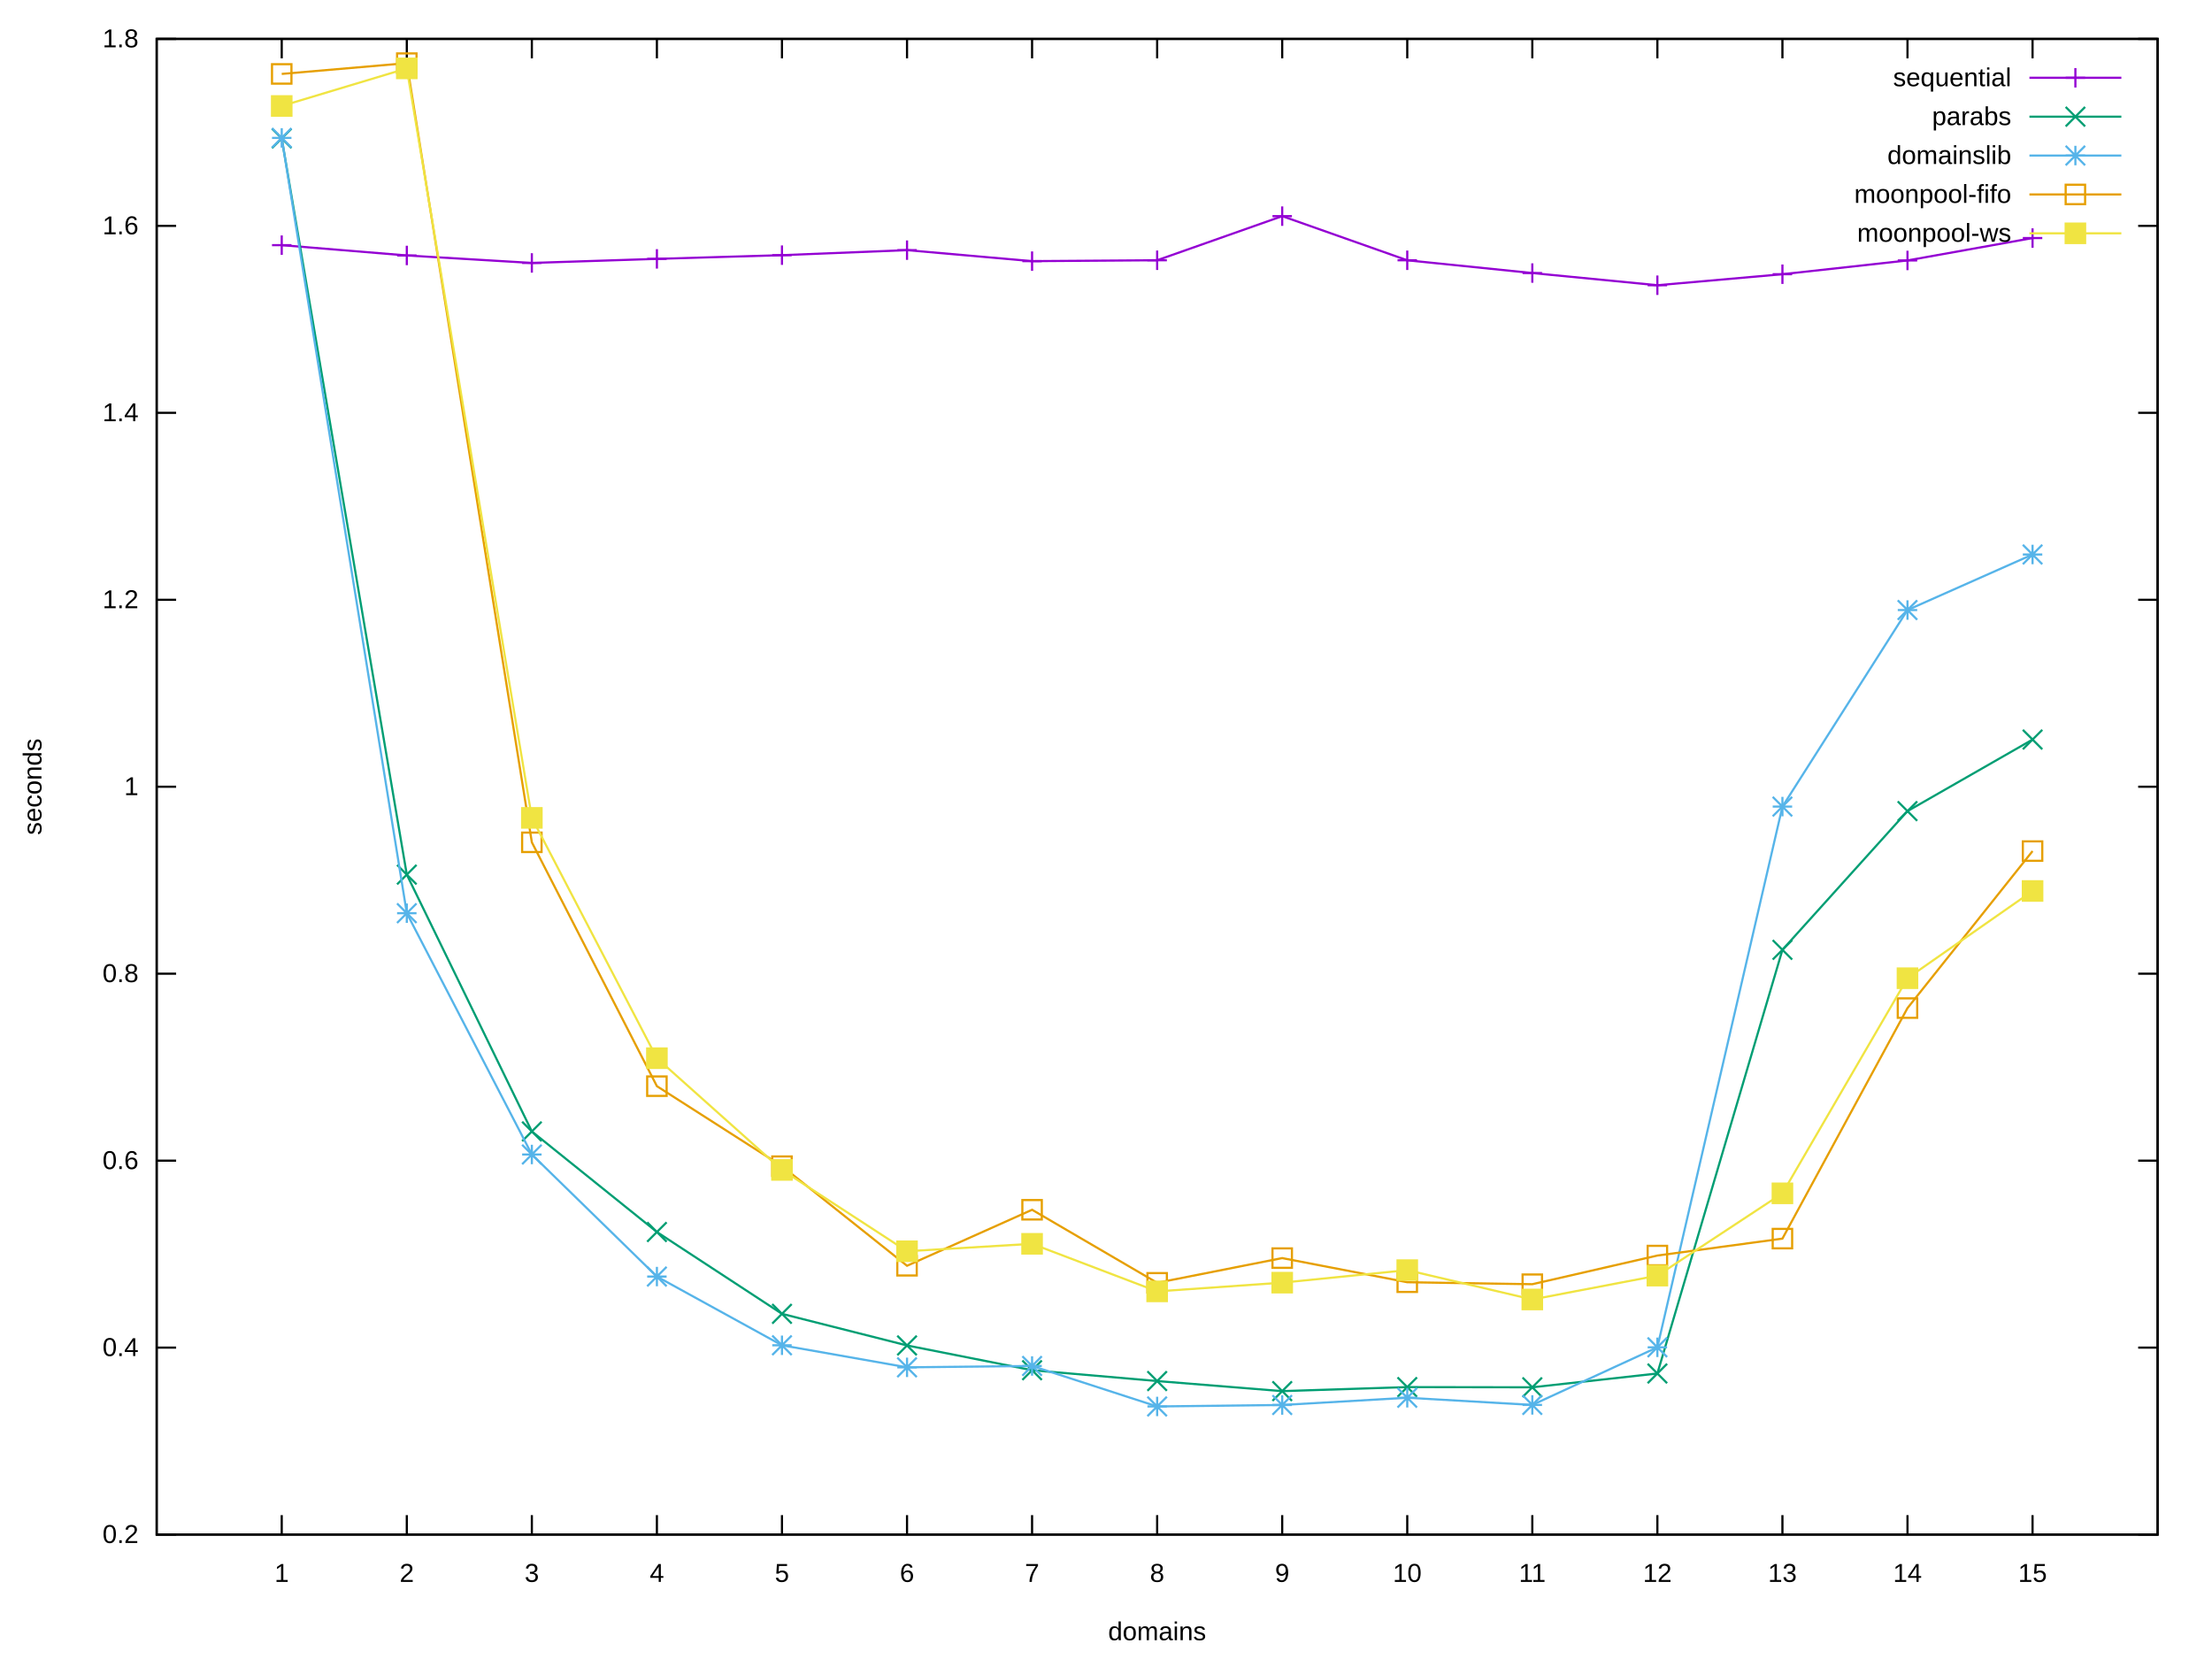
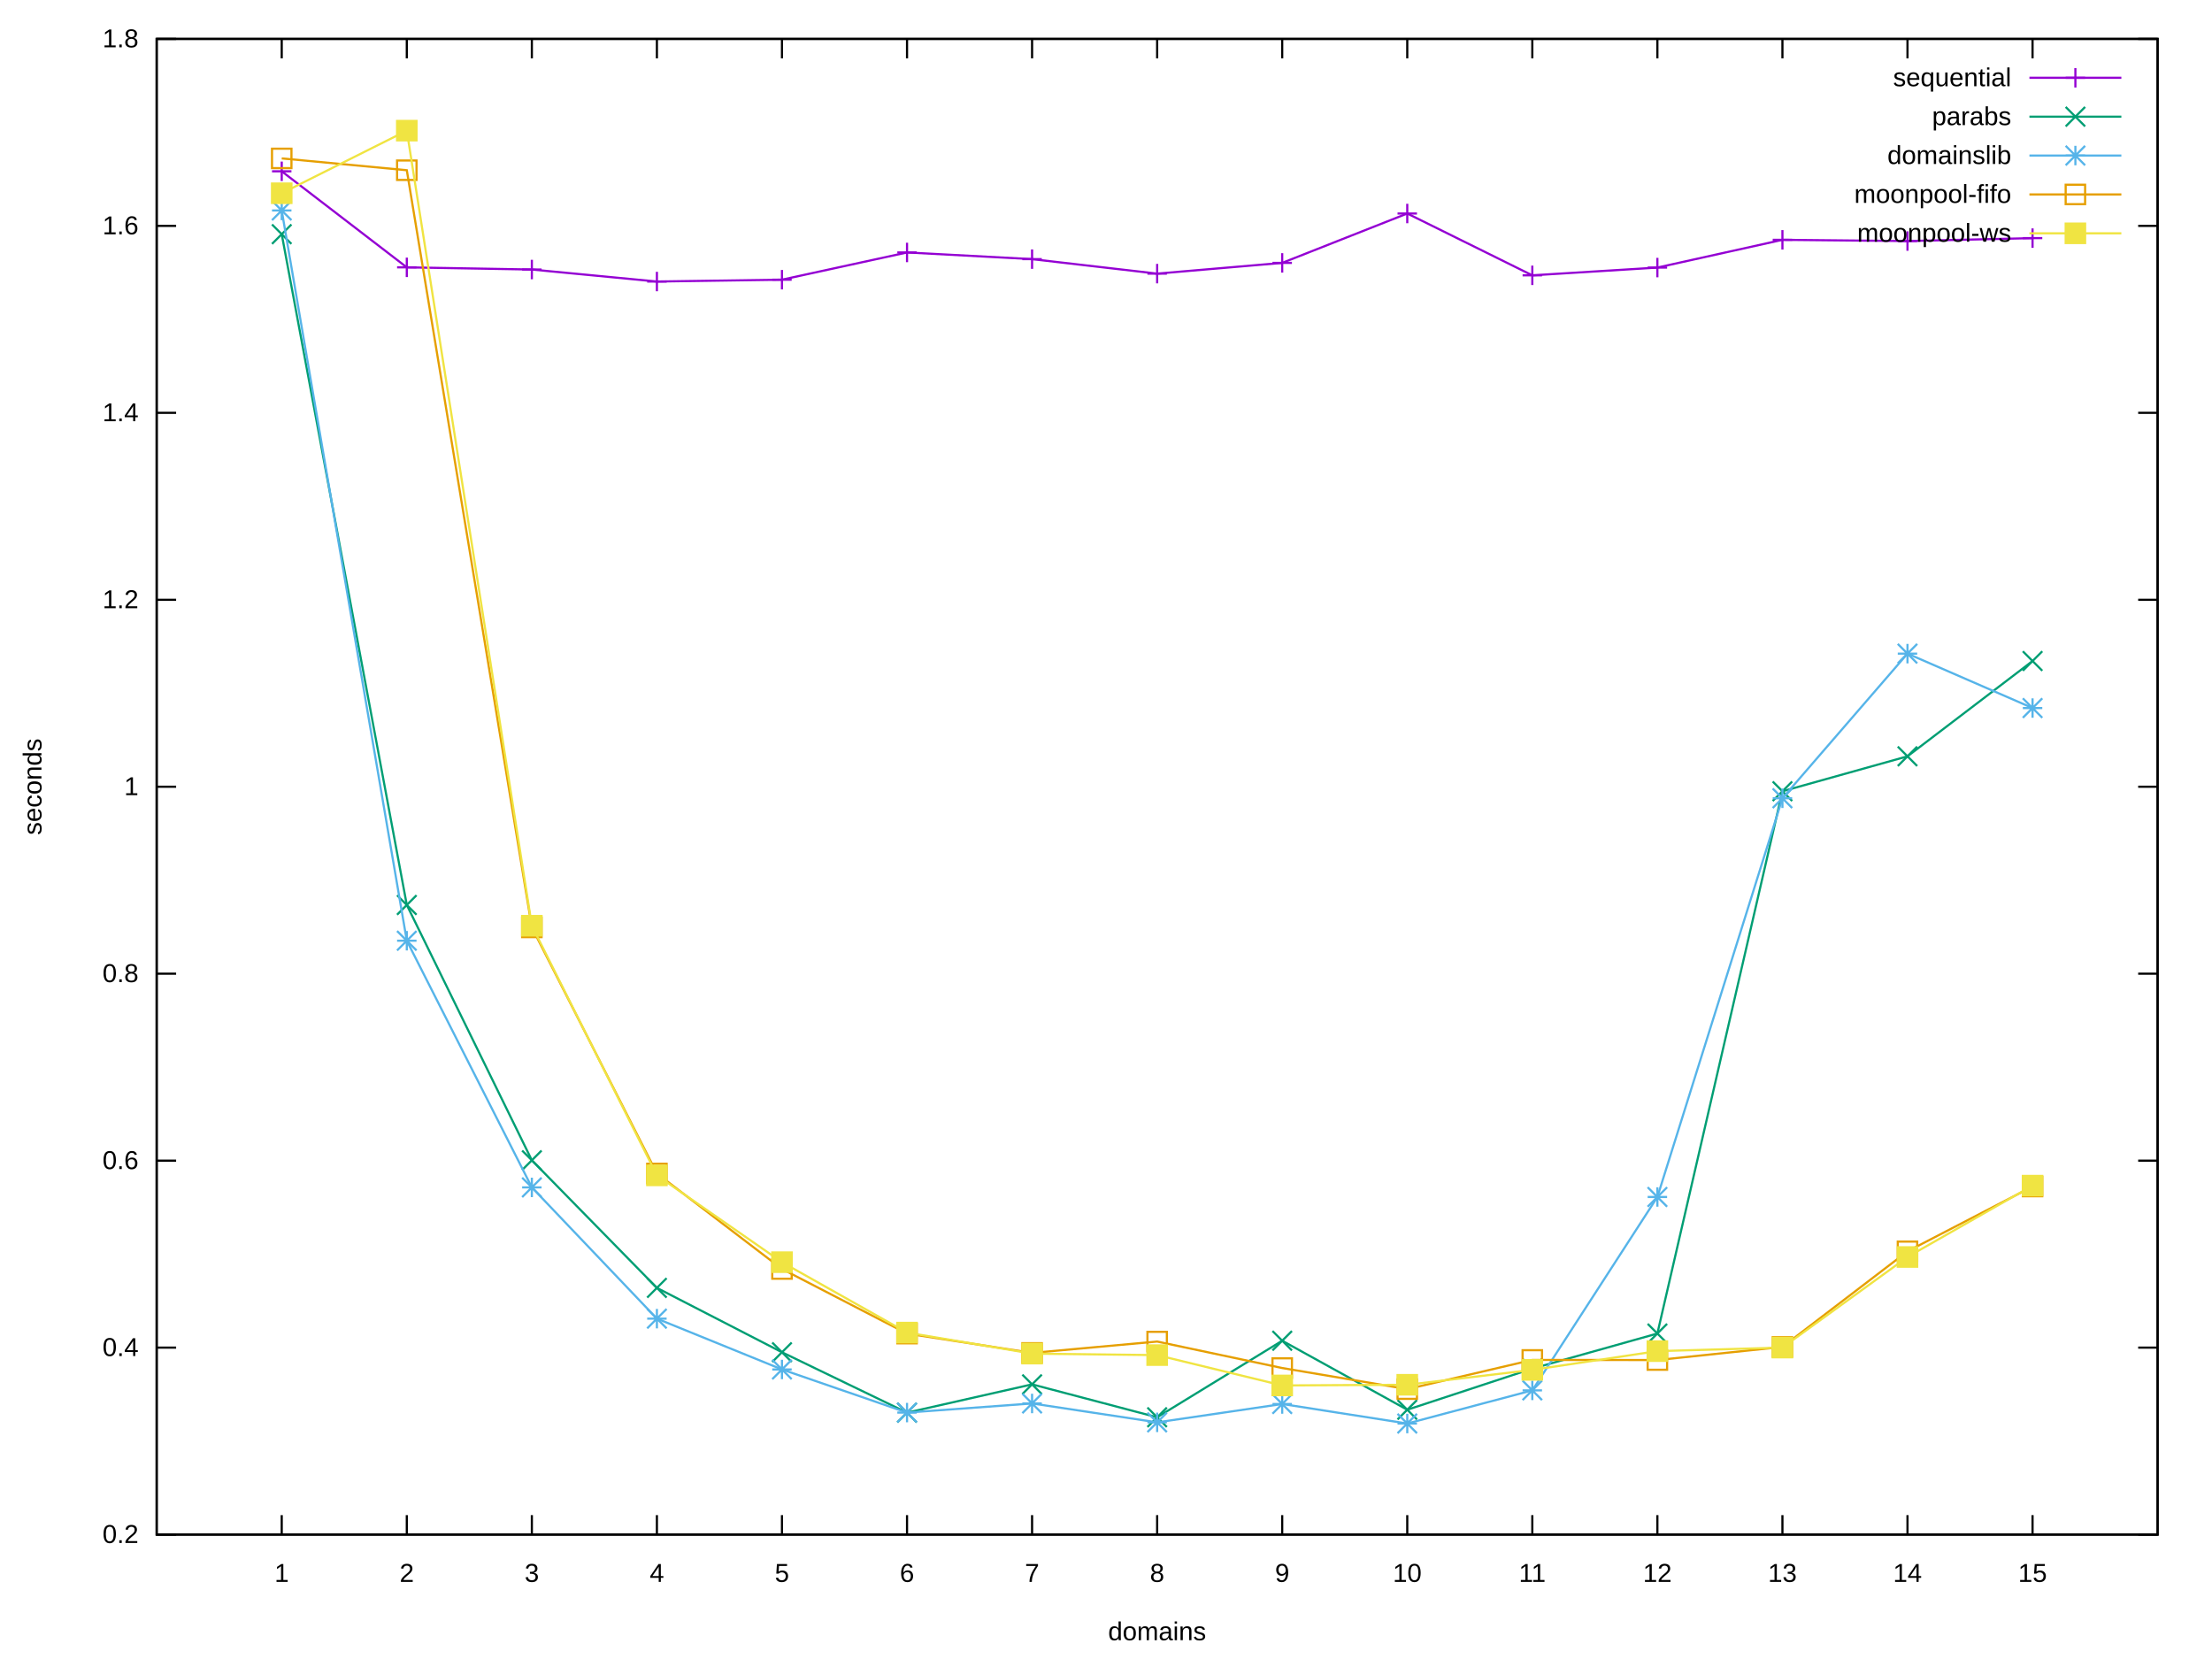
<svg xmlns="http://www.w3.org/2000/svg" xmlns:xlink="http://www.w3.org/1999/xlink" viewBox="0 0 1024 768">
  <g id="gnuplot_canvas">
    <rect x="0" y="0" width="1024" height="768" fill="#ffffff" />
    <defs>
      <circle id="gpDot" r="0.5" stroke-width="0.5" stroke="currentColor" />
      <path id="gpPt0" stroke-width="0.222" stroke="currentColor" d="M-1,0 h2 M0,-1 v2" />
      <path id="gpPt1" stroke-width="0.222" stroke="currentColor" d="M-1,-1 L1,1 M1,-1 L-1,1" />
      <path id="gpPt2" stroke-width="0.222" stroke="currentColor" d="M-1,0 L1,0 M0,-1 L0,1 M-1,-1 L1,1 M-1,1 L1,-1" />
      <rect id="gpPt3" stroke-width="0.222" stroke="currentColor" x="-1" y="-1" width="2" height="2" />
      <rect id="gpPt4" stroke-width="0.222" stroke="currentColor" fill="currentColor" x="-1" y="-1" width="2" height="2" />
      <circle id="gpPt5" stroke-width="0.222" stroke="currentColor" cx="0" cy="0" r="1" />
      <use xlink:href="#gpPt5" id="gpPt6" fill="currentColor" stroke="none" />
      <path id="gpPt7" stroke-width="0.222" stroke="currentColor" d="M0,-1.33 L-1.33,0.67 L1.33,0.67 z" />
      <use xlink:href="#gpPt7" id="gpPt8" fill="currentColor" stroke="none" />
      <use xlink:href="#gpPt7" id="gpPt9" stroke="currentColor" transform="rotate(180)" />
      <use xlink:href="#gpPt9" id="gpPt10" fill="currentColor" stroke="none" />
      <use xlink:href="#gpPt3" id="gpPt11" stroke="currentColor" transform="rotate(45)" />
      <use xlink:href="#gpPt11" id="gpPt12" fill="currentColor" stroke="none" />
      <path id="gpPt13" stroke-width="0.222" stroke="currentColor" d="M0,1.330 L1.265,0.411 L0.782,-1.067 L-0.782,-1.076 L-1.265,0.411 z" />
      <use xlink:href="#gpPt13" id="gpPt14" fill="currentColor" stroke="none" />
      <filter id="textbox" filterUnits="objectBoundingBox" x="0" y="0" height="1" width="1">
        <feFlood flood-color="#FFFFFF" flood-opacity="1" result="bgnd" />
        <feComposite in="SourceGraphic" in2="bgnd" operator="atop" />
      </filter>
      <filter id="greybox" filterUnits="objectBoundingBox" x="0" y="0" height="1" width="1">
        <feFlood flood-color="lightgrey" flood-opacity="1" result="grey" />
        <feComposite in="SourceGraphic" in2="grey" operator="atop" />
      </filter>
    </defs>
    <g fill="none" color="#FFFFFF" stroke="currentColor" stroke-width="1.00" stroke-linecap="butt" stroke-linejoin="miter">
</g>
    <g fill="none" color="black" stroke="currentColor" stroke-width="1.00" stroke-linecap="butt" stroke-linejoin="miter">
      <path stroke="black" d="M72.53,710.40 L81.53,710.40 M998.82,710.40 L989.82,710.40  " />
      <g transform="translate(64.14,714.30)" stroke="none" fill="black" font-family="Arial" font-size="12.00" text-anchor="end">
        <text>
          <tspan font-family="Arial"> 0.2</tspan>
        </text>
      </g>
    </g>
    <g fill="none" color="black" stroke="currentColor" stroke-width="1.00" stroke-linecap="butt" stroke-linejoin="miter">
      <path stroke="black" d="M72.53,623.85 L81.53,623.85 M998.82,623.85 L989.82,623.85  " />
      <g transform="translate(64.14,627.75)" stroke="none" fill="black" font-family="Arial" font-size="12.00" text-anchor="end">
        <text>
          <tspan font-family="Arial"> 0.4</tspan>
        </text>
      </g>
    </g>
    <g fill="none" color="black" stroke="currentColor" stroke-width="1.00" stroke-linecap="butt" stroke-linejoin="miter">
      <path stroke="black" d="M72.53,537.30 L81.53,537.30 M998.82,537.30 L989.82,537.30  " />
      <g transform="translate(64.14,541.20)" stroke="none" fill="black" font-family="Arial" font-size="12.00" text-anchor="end">
        <text>
          <tspan font-family="Arial"> 0.6</tspan>
        </text>
      </g>
    </g>
    <g fill="none" color="black" stroke="currentColor" stroke-width="1.00" stroke-linecap="butt" stroke-linejoin="miter">
      <path stroke="black" d="M72.53,450.75 L81.53,450.75 M998.82,450.75 L989.82,450.75  " />
      <g transform="translate(64.14,454.65)" stroke="none" fill="black" font-family="Arial" font-size="12.00" text-anchor="end">
        <text>
          <tspan font-family="Arial"> 0.8</tspan>
        </text>
      </g>
    </g>
    <g fill="none" color="black" stroke="currentColor" stroke-width="1.00" stroke-linecap="butt" stroke-linejoin="miter">
      <path stroke="black" d="M72.53,364.20 L81.53,364.20 M998.82,364.20 L989.82,364.20  " />
      <g transform="translate(64.14,368.10)" stroke="none" fill="black" font-family="Arial" font-size="12.00" text-anchor="end">
        <text>
          <tspan font-family="Arial"> 1</tspan>
        </text>
      </g>
    </g>
    <g fill="none" color="black" stroke="currentColor" stroke-width="1.00" stroke-linecap="butt" stroke-linejoin="miter">
      <path stroke="black" d="M72.53,277.66 L81.53,277.66 M998.82,277.66 L989.82,277.66  " />
      <g transform="translate(64.14,281.56)" stroke="none" fill="black" font-family="Arial" font-size="12.00" text-anchor="end">
        <text>
          <tspan font-family="Arial"> 1.2</tspan>
        </text>
      </g>
    </g>
    <g fill="none" color="black" stroke="currentColor" stroke-width="1.00" stroke-linecap="butt" stroke-linejoin="miter">
      <path stroke="black" d="M72.53,191.11 L81.53,191.11 M998.82,191.11 L989.82,191.11  " />
      <g transform="translate(64.14,195.01)" stroke="none" fill="black" font-family="Arial" font-size="12.00" text-anchor="end">
        <text>
          <tspan font-family="Arial"> 1.4</tspan>
        </text>
      </g>
    </g>
    <g fill="none" color="black" stroke="currentColor" stroke-width="1.00" stroke-linecap="butt" stroke-linejoin="miter">
      <path stroke="black" d="M72.53,104.56 L81.53,104.56 M998.82,104.56 L989.82,104.56  " />
      <g transform="translate(64.14,108.46)" stroke="none" fill="black" font-family="Arial" font-size="12.00" text-anchor="end">
        <text>
          <tspan font-family="Arial"> 1.6</tspan>
        </text>
      </g>
    </g>
    <g fill="none" color="black" stroke="currentColor" stroke-width="1.00" stroke-linecap="butt" stroke-linejoin="miter">
      <path stroke="black" d="M72.53,18.01 L81.53,18.01 M998.82,18.01 L989.82,18.01  " />
      <g transform="translate(64.14,21.91)" stroke="none" fill="black" font-family="Arial" font-size="12.00" text-anchor="end">
        <text>
          <tspan font-family="Arial"> 1.8</tspan>
        </text>
      </g>
    </g>
    <g fill="none" color="black" stroke="currentColor" stroke-width="1.00" stroke-linecap="butt" stroke-linejoin="miter">
      <path stroke="black" d="M130.42,710.40 L130.42,701.40 M130.42,18.01 L130.42,27.01  " />
      <g transform="translate(130.42,732.30)" stroke="none" fill="black" font-family="Arial" font-size="12.00" text-anchor="middle">
        <text>
          <tspan font-family="Arial"> 1</tspan>
        </text>
      </g>
    </g>
    <g fill="none" color="black" stroke="currentColor" stroke-width="1.00" stroke-linecap="butt" stroke-linejoin="miter">
      <path stroke="black" d="M188.32,710.40 L188.32,701.40 M188.32,18.01 L188.32,27.01  " />
      <g transform="translate(188.32,732.30)" stroke="none" fill="black" font-family="Arial" font-size="12.00" text-anchor="middle">
        <text>
          <tspan font-family="Arial"> 2</tspan>
        </text>
      </g>
    </g>
    <g fill="none" color="black" stroke="currentColor" stroke-width="1.00" stroke-linecap="butt" stroke-linejoin="miter">
      <path stroke="black" d="M246.21,710.40 L246.21,701.40 M246.21,18.01 L246.21,27.01  " />
      <g transform="translate(246.21,732.30)" stroke="none" fill="black" font-family="Arial" font-size="12.00" text-anchor="middle">
        <text>
          <tspan font-family="Arial"> 3</tspan>
        </text>
      </g>
    </g>
    <g fill="none" color="black" stroke="currentColor" stroke-width="1.00" stroke-linecap="butt" stroke-linejoin="miter">
      <path stroke="black" d="M304.10,710.40 L304.10,701.40 M304.10,18.01 L304.10,27.01  " />
      <g transform="translate(304.10,732.30)" stroke="none" fill="black" font-family="Arial" font-size="12.00" text-anchor="middle">
        <text>
          <tspan font-family="Arial"> 4</tspan>
        </text>
      </g>
    </g>
    <g fill="none" color="black" stroke="currentColor" stroke-width="1.00" stroke-linecap="butt" stroke-linejoin="miter">
      <path stroke="black" d="M362.00,710.40 L362.00,701.40 M362.00,18.01 L362.00,27.01  " />
      <g transform="translate(362.00,732.30)" stroke="none" fill="black" font-family="Arial" font-size="12.00" text-anchor="middle">
        <text>
          <tspan font-family="Arial"> 5</tspan>
        </text>
      </g>
    </g>
    <g fill="none" color="black" stroke="currentColor" stroke-width="1.00" stroke-linecap="butt" stroke-linejoin="miter">
      <path stroke="black" d="M419.89,710.40 L419.89,701.40 M419.89,18.01 L419.89,27.01  " />
      <g transform="translate(419.89,732.30)" stroke="none" fill="black" font-family="Arial" font-size="12.00" text-anchor="middle">
        <text>
          <tspan font-family="Arial"> 6</tspan>
        </text>
      </g>
    </g>
    <g fill="none" color="black" stroke="currentColor" stroke-width="1.00" stroke-linecap="butt" stroke-linejoin="miter">
      <path stroke="black" d="M477.78,710.40 L477.78,701.40 M477.78,18.01 L477.78,27.01  " />
      <g transform="translate(477.78,732.30)" stroke="none" fill="black" font-family="Arial" font-size="12.00" text-anchor="middle">
        <text>
          <tspan font-family="Arial"> 7</tspan>
        </text>
      </g>
    </g>
    <g fill="none" color="black" stroke="currentColor" stroke-width="1.00" stroke-linecap="butt" stroke-linejoin="miter">
      <path stroke="black" d="M535.68,710.40 L535.68,701.40 M535.68,18.01 L535.68,27.01  " />
      <g transform="translate(535.68,732.30)" stroke="none" fill="black" font-family="Arial" font-size="12.00" text-anchor="middle">
        <text>
          <tspan font-family="Arial"> 8</tspan>
        </text>
      </g>
    </g>
    <g fill="none" color="black" stroke="currentColor" stroke-width="1.00" stroke-linecap="butt" stroke-linejoin="miter">
      <path stroke="black" d="M593.57,710.40 L593.57,701.40 M593.57,18.01 L593.57,27.01  " />
      <g transform="translate(593.57,732.30)" stroke="none" fill="black" font-family="Arial" font-size="12.00" text-anchor="middle">
        <text>
          <tspan font-family="Arial"> 9</tspan>
        </text>
      </g>
    </g>
    <g fill="none" color="black" stroke="currentColor" stroke-width="1.00" stroke-linecap="butt" stroke-linejoin="miter">
      <path stroke="black" d="M651.46,710.40 L651.46,701.40 M651.46,18.01 L651.46,27.01  " />
      <g transform="translate(651.46,732.30)" stroke="none" fill="black" font-family="Arial" font-size="12.00" text-anchor="middle">
        <text>
          <tspan font-family="Arial"> 10</tspan>
        </text>
      </g>
    </g>
    <g fill="none" color="black" stroke="currentColor" stroke-width="1.00" stroke-linecap="butt" stroke-linejoin="miter">
      <path stroke="black" d="M709.35,710.40 L709.35,701.40 M709.35,18.01 L709.35,27.01  " />
      <g transform="translate(709.35,732.30)" stroke="none" fill="black" font-family="Arial" font-size="12.00" text-anchor="middle">
        <text>
          <tspan font-family="Arial"> 11</tspan>
        </text>
      </g>
    </g>
    <g fill="none" color="black" stroke="currentColor" stroke-width="1.00" stroke-linecap="butt" stroke-linejoin="miter">
      <path stroke="black" d="M767.25,710.40 L767.25,701.40 M767.25,18.01 L767.25,27.01  " />
      <g transform="translate(767.25,732.30)" stroke="none" fill="black" font-family="Arial" font-size="12.00" text-anchor="middle">
        <text>
          <tspan font-family="Arial"> 12</tspan>
        </text>
      </g>
    </g>
    <g fill="none" color="black" stroke="currentColor" stroke-width="1.00" stroke-linecap="butt" stroke-linejoin="miter">
      <path stroke="black" d="M825.14,710.40 L825.14,701.40 M825.14,18.01 L825.14,27.01  " />
      <g transform="translate(825.14,732.30)" stroke="none" fill="black" font-family="Arial" font-size="12.00" text-anchor="middle">
        <text>
          <tspan font-family="Arial"> 13</tspan>
        </text>
      </g>
    </g>
    <g fill="none" color="black" stroke="currentColor" stroke-width="1.00" stroke-linecap="butt" stroke-linejoin="miter">
      <path stroke="black" d="M883.03,710.40 L883.03,701.40 M883.03,18.01 L883.03,27.01  " />
      <g transform="translate(883.03,732.30)" stroke="none" fill="black" font-family="Arial" font-size="12.00" text-anchor="middle">
        <text>
          <tspan font-family="Arial"> 14</tspan>
        </text>
      </g>
    </g>
    <g fill="none" color="black" stroke="currentColor" stroke-width="1.00" stroke-linecap="butt" stroke-linejoin="miter">
      <path stroke="black" d="M940.93,710.40 L940.93,701.40 M940.93,18.01 L940.93,27.01  " />
      <g transform="translate(940.93,732.30)" stroke="none" fill="black" font-family="Arial" font-size="12.00" text-anchor="middle">
        <text>
          <tspan font-family="Arial"> 15</tspan>
        </text>
      </g>
    </g>
    <g fill="none" color="black" stroke="currentColor" stroke-width="1.00" stroke-linecap="butt" stroke-linejoin="miter">
</g>
    <g fill="none" color="black" stroke="currentColor" stroke-width="1.00" stroke-linecap="butt" stroke-linejoin="miter">
      <path stroke="black" d="M72.53,18.01 L72.53,710.40 L998.82,710.40 L998.82,18.01 L72.53,18.01 Z  " />
    </g>
    <g fill="none" color="black" stroke="currentColor" stroke-width="1.00" stroke-linecap="butt" stroke-linejoin="miter">
</g>
    <g id="gnuplot_plot_1">
      <g fill="none" color="black" stroke="currentColor" stroke-width="1.00" stroke-linecap="butt" stroke-linejoin="miter">
        <g transform="translate(931.09,39.91)" stroke="none" fill="black" font-family="Arial" font-size="12.00" text-anchor="end">
          <text>
            <tspan font-family="Arial">sequential</tspan>
          </text>
        </g>
      </g>
      <g fill="none" color="black" stroke="currentColor" stroke-width="1.00" stroke-linecap="butt" stroke-linejoin="miter">
-         <path stroke="rgb(148,   0, 211)" d="M939.48,36.01 L982.04,36.01 M130.42,113.49 L188.32,118.26 L246.21,121.72 L304.10,119.84 L362.00,118.12 L419.89,115.80   L477.78,120.89 L535.68,120.48 L593.57,100.06 L651.46,120.49 L709.35,126.40 L767.25,132.04 L825.14,126.94 L883.03,120.57   L940.93,110.20  " />
-         <use xlink:href="#gpPt0" transform="translate(130.42,113.49) scale(4.50)" color="rgb(148,   0, 211)" />
-         <use xlink:href="#gpPt0" transform="translate(188.32,118.26) scale(4.50)" color="rgb(148,   0, 211)" />
-         <use xlink:href="#gpPt0" transform="translate(246.21,121.72) scale(4.50)" color="rgb(148,   0, 211)" />
-         <use xlink:href="#gpPt0" transform="translate(304.10,119.84) scale(4.50)" color="rgb(148,   0, 211)" />
-         <use xlink:href="#gpPt0" transform="translate(362.00,118.12) scale(4.50)" color="rgb(148,   0, 211)" />
-         <use xlink:href="#gpPt0" transform="translate(419.89,115.80) scale(4.50)" color="rgb(148,   0, 211)" />
-         <use xlink:href="#gpPt0" transform="translate(477.78,120.89) scale(4.50)" color="rgb(148,   0, 211)" />
-         <use xlink:href="#gpPt0" transform="translate(535.68,120.48) scale(4.50)" color="rgb(148,   0, 211)" />
-         <use xlink:href="#gpPt0" transform="translate(593.57,100.06) scale(4.50)" color="rgb(148,   0, 211)" />
-         <use xlink:href="#gpPt0" transform="translate(651.46,120.49) scale(4.50)" color="rgb(148,   0, 211)" />
-         <use xlink:href="#gpPt0" transform="translate(709.35,126.40) scale(4.50)" color="rgb(148,   0, 211)" />
-         <use xlink:href="#gpPt0" transform="translate(767.25,132.04) scale(4.50)" color="rgb(148,   0, 211)" />
-         <use xlink:href="#gpPt0" transform="translate(825.14,126.94) scale(4.50)" color="rgb(148,   0, 211)" />
-         <use xlink:href="#gpPt0" transform="translate(883.03,120.57) scale(4.50)" color="rgb(148,   0, 211)" />
-         <use xlink:href="#gpPt0" transform="translate(940.93,110.20) scale(4.50)" color="rgb(148,   0, 211)" />
+         <path stroke="rgb(148,   0, 211)" d="M939.48,36.01 L982.04,36.01 M130.42,79.30 L188.32,123.76 L246.21,124.77 L304.10,130.33 L362.00,129.48 L419.89,116.87   L477.78,119.96 L535.68,126.67 L593.57,121.70 L651.46,98.84 L709.35,127.46 L767.25,123.87 L825.14,111.02 L883.03,111.59   L940.93,110.23  " />
+         <use xlink:href="#gpPt0" transform="translate(130.42,79.30) scale(4.50)" color="rgb(148,   0, 211)" />
+         <use xlink:href="#gpPt0" transform="translate(188.32,123.76) scale(4.50)" color="rgb(148,   0, 211)" />
+         <use xlink:href="#gpPt0" transform="translate(246.21,124.77) scale(4.50)" color="rgb(148,   0, 211)" />
+         <use xlink:href="#gpPt0" transform="translate(304.10,130.33) scale(4.50)" color="rgb(148,   0, 211)" />
+         <use xlink:href="#gpPt0" transform="translate(362.00,129.48) scale(4.50)" color="rgb(148,   0, 211)" />
+         <use xlink:href="#gpPt0" transform="translate(419.89,116.87) scale(4.50)" color="rgb(148,   0, 211)" />
+         <use xlink:href="#gpPt0" transform="translate(477.78,119.96) scale(4.50)" color="rgb(148,   0, 211)" />
+         <use xlink:href="#gpPt0" transform="translate(535.68,126.67) scale(4.50)" color="rgb(148,   0, 211)" />
+         <use xlink:href="#gpPt0" transform="translate(593.57,121.70) scale(4.50)" color="rgb(148,   0, 211)" />
+         <use xlink:href="#gpPt0" transform="translate(651.46,98.84) scale(4.50)" color="rgb(148,   0, 211)" />
+         <use xlink:href="#gpPt0" transform="translate(709.35,127.46) scale(4.50)" color="rgb(148,   0, 211)" />
+         <use xlink:href="#gpPt0" transform="translate(767.25,123.87) scale(4.50)" color="rgb(148,   0, 211)" />
+         <use xlink:href="#gpPt0" transform="translate(825.14,111.02) scale(4.50)" color="rgb(148,   0, 211)" />
+         <use xlink:href="#gpPt0" transform="translate(883.03,111.59) scale(4.50)" color="rgb(148,   0, 211)" />
+         <use xlink:href="#gpPt0" transform="translate(940.93,110.23) scale(4.50)" color="rgb(148,   0, 211)" />
        <use xlink:href="#gpPt0" transform="translate(960.76,36.01) scale(4.50)" color="rgb(148,   0, 211)" />
      </g>
    </g>
    <g id="gnuplot_plot_2">
      <g fill="none" color="black" stroke="currentColor" stroke-width="1.00" stroke-linecap="butt" stroke-linejoin="miter">
        <g transform="translate(931.09,57.91)" stroke="none" fill="black" font-family="Arial" font-size="12.00" text-anchor="end">
          <text>
            <tspan font-family="Arial">parabs</tspan>
          </text>
        </g>
      </g>
      <g fill="none" color="black" stroke="currentColor" stroke-width="1.00" stroke-linecap="butt" stroke-linejoin="miter">
-         <path stroke="rgb(  0, 158, 115)" d="M939.48,54.01 L982.04,54.01 M130.42,64.08 L188.32,404.89 L246.21,523.78 L304.10,570.33 L362.00,608.21 L419.89,622.85   L477.78,634.31 L535.68,639.33 L593.57,643.99 L651.46,642.13 L709.35,642.22 L767.25,635.83 L825.14,439.70 L883.03,375.49   L940.93,342.36  " />
-         <use xlink:href="#gpPt1" transform="translate(130.42,64.08) scale(4.50)" color="rgb(  0, 158, 115)" />
-         <use xlink:href="#gpPt1" transform="translate(188.32,404.89) scale(4.50)" color="rgb(  0, 158, 115)" />
-         <use xlink:href="#gpPt1" transform="translate(246.21,523.78) scale(4.50)" color="rgb(  0, 158, 115)" />
-         <use xlink:href="#gpPt1" transform="translate(304.10,570.33) scale(4.50)" color="rgb(  0, 158, 115)" />
-         <use xlink:href="#gpPt1" transform="translate(362.00,608.21) scale(4.50)" color="rgb(  0, 158, 115)" />
-         <use xlink:href="#gpPt1" transform="translate(419.89,622.85) scale(4.50)" color="rgb(  0, 158, 115)" />
-         <use xlink:href="#gpPt1" transform="translate(477.78,634.31) scale(4.50)" color="rgb(  0, 158, 115)" />
-         <use xlink:href="#gpPt1" transform="translate(535.68,639.33) scale(4.50)" color="rgb(  0, 158, 115)" />
-         <use xlink:href="#gpPt1" transform="translate(593.57,643.99) scale(4.50)" color="rgb(  0, 158, 115)" />
-         <use xlink:href="#gpPt1" transform="translate(651.46,642.13) scale(4.50)" color="rgb(  0, 158, 115)" />
-         <use xlink:href="#gpPt1" transform="translate(709.35,642.22) scale(4.50)" color="rgb(  0, 158, 115)" />
-         <use xlink:href="#gpPt1" transform="translate(767.25,635.83) scale(4.50)" color="rgb(  0, 158, 115)" />
-         <use xlink:href="#gpPt1" transform="translate(825.14,439.70) scale(4.50)" color="rgb(  0, 158, 115)" />
-         <use xlink:href="#gpPt1" transform="translate(883.03,375.49) scale(4.50)" color="rgb(  0, 158, 115)" />
-         <use xlink:href="#gpPt1" transform="translate(940.93,342.36) scale(4.50)" color="rgb(  0, 158, 115)" />
+         <path stroke="rgb(  0, 158, 115)" d="M939.48,54.01 L982.04,54.01 M130.42,108.41 L188.32,418.95 L246.21,537.13 L304.10,596.20 L362.00,626.00 L419.89,653.96   L477.78,640.86 L535.68,656.10 L593.57,620.66 L651.46,652.61 L709.35,633.57 L767.25,617.33 L825.14,366.30 L883.03,350.12   L940.93,306.00  " />
+         <use xlink:href="#gpPt1" transform="translate(130.42,108.41) scale(4.50)" color="rgb(  0, 158, 115)" />
+         <use xlink:href="#gpPt1" transform="translate(188.32,418.95) scale(4.50)" color="rgb(  0, 158, 115)" />
+         <use xlink:href="#gpPt1" transform="translate(246.21,537.13) scale(4.50)" color="rgb(  0, 158, 115)" />
+         <use xlink:href="#gpPt1" transform="translate(304.10,596.20) scale(4.50)" color="rgb(  0, 158, 115)" />
+         <use xlink:href="#gpPt1" transform="translate(362.00,626.00) scale(4.50)" color="rgb(  0, 158, 115)" />
+         <use xlink:href="#gpPt1" transform="translate(419.89,653.96) scale(4.50)" color="rgb(  0, 158, 115)" />
+         <use xlink:href="#gpPt1" transform="translate(477.78,640.86) scale(4.50)" color="rgb(  0, 158, 115)" />
+         <use xlink:href="#gpPt1" transform="translate(535.68,656.10) scale(4.50)" color="rgb(  0, 158, 115)" />
+         <use xlink:href="#gpPt1" transform="translate(593.57,620.66) scale(4.50)" color="rgb(  0, 158, 115)" />
+         <use xlink:href="#gpPt1" transform="translate(651.46,652.61) scale(4.50)" color="rgb(  0, 158, 115)" />
+         <use xlink:href="#gpPt1" transform="translate(709.35,633.57) scale(4.50)" color="rgb(  0, 158, 115)" />
+         <use xlink:href="#gpPt1" transform="translate(767.25,617.33) scale(4.50)" color="rgb(  0, 158, 115)" />
+         <use xlink:href="#gpPt1" transform="translate(825.14,366.30) scale(4.50)" color="rgb(  0, 158, 115)" />
+         <use xlink:href="#gpPt1" transform="translate(883.03,350.12) scale(4.50)" color="rgb(  0, 158, 115)" />
+         <use xlink:href="#gpPt1" transform="translate(940.93,306.00) scale(4.50)" color="rgb(  0, 158, 115)" />
        <use xlink:href="#gpPt1" transform="translate(960.76,54.01) scale(4.50)" color="rgb(  0, 158, 115)" />
      </g>
    </g>
    <g id="gnuplot_plot_3">
      <g fill="none" color="black" stroke="currentColor" stroke-width="1.00" stroke-linecap="butt" stroke-linejoin="miter">
        <g transform="translate(931.09,75.91)" stroke="none" fill="black" font-family="Arial" font-size="12.00" text-anchor="end">
          <text>
            <tspan font-family="Arial">domainslib</tspan>
          </text>
        </g>
      </g>
      <g fill="none" color="black" stroke="currentColor" stroke-width="1.00" stroke-linecap="butt" stroke-linejoin="miter">
-         <path stroke="rgb( 86, 180, 233)" d="M939.48,72.01 L982.04,72.01 M130.42,63.84 L188.32,422.75 L246.21,534.45 L304.10,590.96 L362.00,622.77 L419.89,632.98   L477.78,632.35 L535.68,651.09 L593.57,650.41 L651.46,647.06 L709.35,650.38 L767.25,623.71 L825.14,373.39 L883.03,282.40   L940.93,256.69  " />
-         <use xlink:href="#gpPt2" transform="translate(130.42,63.84) scale(4.50)" color="rgb( 86, 180, 233)" />
-         <use xlink:href="#gpPt2" transform="translate(188.32,422.75) scale(4.50)" color="rgb( 86, 180, 233)" />
-         <use xlink:href="#gpPt2" transform="translate(246.21,534.45) scale(4.50)" color="rgb( 86, 180, 233)" />
-         <use xlink:href="#gpPt2" transform="translate(304.10,590.96) scale(4.50)" color="rgb( 86, 180, 233)" />
-         <use xlink:href="#gpPt2" transform="translate(362.00,622.77) scale(4.50)" color="rgb( 86, 180, 233)" />
-         <use xlink:href="#gpPt2" transform="translate(419.89,632.98) scale(4.50)" color="rgb( 86, 180, 233)" />
-         <use xlink:href="#gpPt2" transform="translate(477.78,632.35) scale(4.50)" color="rgb( 86, 180, 233)" />
-         <use xlink:href="#gpPt2" transform="translate(535.68,651.09) scale(4.50)" color="rgb( 86, 180, 233)" />
-         <use xlink:href="#gpPt2" transform="translate(593.57,650.41) scale(4.50)" color="rgb( 86, 180, 233)" />
-         <use xlink:href="#gpPt2" transform="translate(651.46,647.06) scale(4.50)" color="rgb( 86, 180, 233)" />
-         <use xlink:href="#gpPt2" transform="translate(709.35,650.38) scale(4.50)" color="rgb( 86, 180, 233)" />
-         <use xlink:href="#gpPt2" transform="translate(767.25,623.71) scale(4.50)" color="rgb( 86, 180, 233)" />
-         <use xlink:href="#gpPt2" transform="translate(825.14,373.39) scale(4.50)" color="rgb( 86, 180, 233)" />
-         <use xlink:href="#gpPt2" transform="translate(883.03,282.40) scale(4.50)" color="rgb( 86, 180, 233)" />
-         <use xlink:href="#gpPt2" transform="translate(940.93,256.69) scale(4.50)" color="rgb( 86, 180, 233)" />
+         <path stroke="rgb( 86, 180, 233)" d="M939.48,72.01 L982.04,72.01 M130.42,97.43 L188.32,435.49 L246.21,549.68 L304.10,610.44 L362.00,633.96 L419.89,653.93   L477.78,649.70 L535.68,658.45 L593.57,649.95 L651.46,658.99 L709.35,643.64 L767.25,554.12 L825.14,369.54 L883.03,302.58   L940.93,327.77  " />
+         <use xlink:href="#gpPt2" transform="translate(130.42,97.43) scale(4.50)" color="rgb( 86, 180, 233)" />
+         <use xlink:href="#gpPt2" transform="translate(188.32,435.49) scale(4.50)" color="rgb( 86, 180, 233)" />
+         <use xlink:href="#gpPt2" transform="translate(246.21,549.68) scale(4.50)" color="rgb( 86, 180, 233)" />
+         <use xlink:href="#gpPt2" transform="translate(304.10,610.44) scale(4.50)" color="rgb( 86, 180, 233)" />
+         <use xlink:href="#gpPt2" transform="translate(362.00,633.96) scale(4.50)" color="rgb( 86, 180, 233)" />
+         <use xlink:href="#gpPt2" transform="translate(419.89,653.93) scale(4.50)" color="rgb( 86, 180, 233)" />
+         <use xlink:href="#gpPt2" transform="translate(477.78,649.70) scale(4.50)" color="rgb( 86, 180, 233)" />
+         <use xlink:href="#gpPt2" transform="translate(535.68,658.45) scale(4.50)" color="rgb( 86, 180, 233)" />
+         <use xlink:href="#gpPt2" transform="translate(593.57,649.95) scale(4.50)" color="rgb( 86, 180, 233)" />
+         <use xlink:href="#gpPt2" transform="translate(651.46,658.99) scale(4.50)" color="rgb( 86, 180, 233)" />
+         <use xlink:href="#gpPt2" transform="translate(709.35,643.64) scale(4.50)" color="rgb( 86, 180, 233)" />
+         <use xlink:href="#gpPt2" transform="translate(767.25,554.12) scale(4.50)" color="rgb( 86, 180, 233)" />
+         <use xlink:href="#gpPt2" transform="translate(825.14,369.54) scale(4.50)" color="rgb( 86, 180, 233)" />
+         <use xlink:href="#gpPt2" transform="translate(883.03,302.58) scale(4.50)" color="rgb( 86, 180, 233)" />
+         <use xlink:href="#gpPt2" transform="translate(940.93,327.77) scale(4.50)" color="rgb( 86, 180, 233)" />
        <use xlink:href="#gpPt2" transform="translate(960.76,72.01) scale(4.50)" color="rgb( 86, 180, 233)" />
      </g>
    </g>
    <g id="gnuplot_plot_4">
      <g fill="none" color="black" stroke="currentColor" stroke-width="1.00" stroke-linecap="butt" stroke-linejoin="miter">
        <g transform="translate(931.09,93.91)" stroke="none" fill="black" font-family="Arial" font-size="12.00" text-anchor="end">
          <text>
            <tspan font-family="Arial">moonpool-fifo</tspan>
          </text>
        </g>
      </g>
      <g fill="none" color="black" stroke="currentColor" stroke-width="1.00" stroke-linecap="butt" stroke-linejoin="miter">
-         <path stroke="rgb(230, 159,   0)" d="M939.48,90.01 L982.04,90.01 M130.42,34.22 L188.32,29.23 L246.21,389.93 L304.10,502.82 L362.00,539.85 L419.89,585.96   L477.78,560.04 L535.68,593.85 L593.57,582.41 L651.46,593.58 L709.35,594.50 L767.25,581.23 L825.14,573.39 L883.03,466.68   L940.93,393.99  " />
-         <use xlink:href="#gpPt3" transform="translate(130.42,34.22) scale(4.50)" color="rgb(230, 159,   0)" />
-         <use xlink:href="#gpPt3" transform="translate(188.32,29.23) scale(4.50)" color="rgb(230, 159,   0)" />
-         <use xlink:href="#gpPt3" transform="translate(246.21,389.93) scale(4.50)" color="rgb(230, 159,   0)" />
-         <use xlink:href="#gpPt3" transform="translate(304.10,502.82) scale(4.50)" color="rgb(230, 159,   0)" />
-         <use xlink:href="#gpPt3" transform="translate(362.00,539.85) scale(4.50)" color="rgb(230, 159,   0)" />
-         <use xlink:href="#gpPt3" transform="translate(419.89,585.96) scale(4.50)" color="rgb(230, 159,   0)" />
-         <use xlink:href="#gpPt3" transform="translate(477.78,560.04) scale(4.50)" color="rgb(230, 159,   0)" />
-         <use xlink:href="#gpPt3" transform="translate(535.68,593.85) scale(4.50)" color="rgb(230, 159,   0)" />
-         <use xlink:href="#gpPt3" transform="translate(593.57,582.41) scale(4.50)" color="rgb(230, 159,   0)" />
-         <use xlink:href="#gpPt3" transform="translate(651.46,593.58) scale(4.50)" color="rgb(230, 159,   0)" />
-         <use xlink:href="#gpPt3" transform="translate(709.35,594.50) scale(4.50)" color="rgb(230, 159,   0)" />
-         <use xlink:href="#gpPt3" transform="translate(767.25,581.23) scale(4.50)" color="rgb(230, 159,   0)" />
-         <use xlink:href="#gpPt3" transform="translate(825.14,573.39) scale(4.50)" color="rgb(230, 159,   0)" />
-         <use xlink:href="#gpPt3" transform="translate(883.03,466.68) scale(4.50)" color="rgb(230, 159,   0)" />
-         <use xlink:href="#gpPt3" transform="translate(940.93,393.99) scale(4.50)" color="rgb(230, 159,   0)" />
+         <path stroke="rgb(230, 159,   0)" d="M939.48,90.01 L982.04,90.01 M130.42,73.33 L188.32,78.80 L246.21,429.32 L304.10,543.23 L362.00,587.46 L419.89,617.37   L477.78,626.30 L535.68,621.04 L593.57,633.30 L651.46,643.07 L709.35,629.55 L767.25,629.60 L825.14,623.53 L883.03,579.27   L940.93,549.28  " />
+         <use xlink:href="#gpPt3" transform="translate(130.42,73.33) scale(4.50)" color="rgb(230, 159,   0)" />
+         <use xlink:href="#gpPt3" transform="translate(188.32,78.80) scale(4.50)" color="rgb(230, 159,   0)" />
+         <use xlink:href="#gpPt3" transform="translate(246.21,429.32) scale(4.50)" color="rgb(230, 159,   0)" />
+         <use xlink:href="#gpPt3" transform="translate(304.10,543.23) scale(4.50)" color="rgb(230, 159,   0)" />
+         <use xlink:href="#gpPt3" transform="translate(362.00,587.46) scale(4.50)" color="rgb(230, 159,   0)" />
+         <use xlink:href="#gpPt3" transform="translate(419.89,617.37) scale(4.50)" color="rgb(230, 159,   0)" />
+         <use xlink:href="#gpPt3" transform="translate(477.78,626.30) scale(4.50)" color="rgb(230, 159,   0)" />
+         <use xlink:href="#gpPt3" transform="translate(535.68,621.04) scale(4.50)" color="rgb(230, 159,   0)" />
+         <use xlink:href="#gpPt3" transform="translate(593.57,633.30) scale(4.50)" color="rgb(230, 159,   0)" />
+         <use xlink:href="#gpPt3" transform="translate(651.46,643.07) scale(4.50)" color="rgb(230, 159,   0)" />
+         <use xlink:href="#gpPt3" transform="translate(709.35,629.55) scale(4.50)" color="rgb(230, 159,   0)" />
+         <use xlink:href="#gpPt3" transform="translate(767.25,629.60) scale(4.50)" color="rgb(230, 159,   0)" />
+         <use xlink:href="#gpPt3" transform="translate(825.14,623.53) scale(4.50)" color="rgb(230, 159,   0)" />
+         <use xlink:href="#gpPt3" transform="translate(883.03,579.27) scale(4.50)" color="rgb(230, 159,   0)" />
+         <use xlink:href="#gpPt3" transform="translate(940.93,549.28) scale(4.50)" color="rgb(230, 159,   0)" />
        <use xlink:href="#gpPt3" transform="translate(960.76,90.01) scale(4.50)" color="rgb(230, 159,   0)" />
      </g>
    </g>
    <g id="gnuplot_plot_5">
      <g fill="none" color="black" stroke="currentColor" stroke-width="1.00" stroke-linecap="butt" stroke-linejoin="miter">
        <g transform="translate(931.09,111.91)" stroke="none" fill="black" font-family="Arial" font-size="12.00" text-anchor="end">
          <text>
            <tspan font-family="Arial">moonpool-ws</tspan>
          </text>
        </g>
      </g>
      <g fill="none" color="black" stroke="currentColor" stroke-width="1.00" stroke-linecap="butt" stroke-linejoin="miter">
-         <path stroke="rgb(240, 228,  66)" d="M939.48,108.01 L982.04,108.01 M130.42,49.06 L188.32,31.66 L246.21,378.62 L304.10,489.87 L362.00,541.60 L419.89,579.24   L477.78,575.80 L535.68,597.82 L593.57,593.78 L651.46,587.98 L709.35,601.57 L767.25,590.53 L825.14,552.43 L883.03,452.85   L940.93,412.46  " />
-         <use xlink:href="#gpPt4" transform="translate(130.42,49.06) scale(4.50)" color="rgb(240, 228,  66)" />
-         <use xlink:href="#gpPt4" transform="translate(188.32,31.66) scale(4.50)" color="rgb(240, 228,  66)" />
-         <use xlink:href="#gpPt4" transform="translate(246.21,378.62) scale(4.50)" color="rgb(240, 228,  66)" />
-         <use xlink:href="#gpPt4" transform="translate(304.10,489.87) scale(4.50)" color="rgb(240, 228,  66)" />
-         <use xlink:href="#gpPt4" transform="translate(362.00,541.60) scale(4.50)" color="rgb(240, 228,  66)" />
-         <use xlink:href="#gpPt4" transform="translate(419.89,579.24) scale(4.50)" color="rgb(240, 228,  66)" />
-         <use xlink:href="#gpPt4" transform="translate(477.78,575.80) scale(4.50)" color="rgb(240, 228,  66)" />
-         <use xlink:href="#gpPt4" transform="translate(535.68,597.82) scale(4.50)" color="rgb(240, 228,  66)" />
-         <use xlink:href="#gpPt4" transform="translate(593.57,593.78) scale(4.50)" color="rgb(240, 228,  66)" />
-         <use xlink:href="#gpPt4" transform="translate(651.46,587.98) scale(4.50)" color="rgb(240, 228,  66)" />
-         <use xlink:href="#gpPt4" transform="translate(709.35,601.57) scale(4.50)" color="rgb(240, 228,  66)" />
-         <use xlink:href="#gpPt4" transform="translate(767.25,590.53) scale(4.50)" color="rgb(240, 228,  66)" />
-         <use xlink:href="#gpPt4" transform="translate(825.14,552.43) scale(4.50)" color="rgb(240, 228,  66)" />
-         <use xlink:href="#gpPt4" transform="translate(883.03,452.85) scale(4.50)" color="rgb(240, 228,  66)" />
-         <use xlink:href="#gpPt4" transform="translate(940.93,412.46) scale(4.50)" color="rgb(240, 228,  66)" />
+         <path stroke="rgb(240, 228,  66)" d="M939.48,108.01 L982.04,108.01 M130.42,89.46 L188.32,60.48 L246.21,428.54 L304.10,544.12 L362.00,584.30 L419.89,616.89   L477.78,626.63 L535.68,627.32 L593.57,641.36 L651.46,641.05 L709.35,634.16 L767.25,625.48 L825.14,623.84 L883.03,581.90   L940.93,548.86  " />
+         <use xlink:href="#gpPt4" transform="translate(130.42,89.46) scale(4.50)" color="rgb(240, 228,  66)" />
+         <use xlink:href="#gpPt4" transform="translate(188.32,60.48) scale(4.50)" color="rgb(240, 228,  66)" />
+         <use xlink:href="#gpPt4" transform="translate(246.21,428.54) scale(4.50)" color="rgb(240, 228,  66)" />
+         <use xlink:href="#gpPt4" transform="translate(304.10,544.12) scale(4.50)" color="rgb(240, 228,  66)" />
+         <use xlink:href="#gpPt4" transform="translate(362.00,584.30) scale(4.50)" color="rgb(240, 228,  66)" />
+         <use xlink:href="#gpPt4" transform="translate(419.89,616.89) scale(4.50)" color="rgb(240, 228,  66)" />
+         <use xlink:href="#gpPt4" transform="translate(477.78,626.63) scale(4.50)" color="rgb(240, 228,  66)" />
+         <use xlink:href="#gpPt4" transform="translate(535.68,627.32) scale(4.50)" color="rgb(240, 228,  66)" />
+         <use xlink:href="#gpPt4" transform="translate(593.57,641.36) scale(4.50)" color="rgb(240, 228,  66)" />
+         <use xlink:href="#gpPt4" transform="translate(651.46,641.05) scale(4.50)" color="rgb(240, 228,  66)" />
+         <use xlink:href="#gpPt4" transform="translate(709.35,634.16) scale(4.50)" color="rgb(240, 228,  66)" />
+         <use xlink:href="#gpPt4" transform="translate(767.25,625.48) scale(4.50)" color="rgb(240, 228,  66)" />
+         <use xlink:href="#gpPt4" transform="translate(825.14,623.84) scale(4.50)" color="rgb(240, 228,  66)" />
+         <use xlink:href="#gpPt4" transform="translate(883.03,581.90) scale(4.50)" color="rgb(240, 228,  66)" />
+         <use xlink:href="#gpPt4" transform="translate(940.93,548.86) scale(4.50)" color="rgb(240, 228,  66)" />
        <use xlink:href="#gpPt4" transform="translate(960.76,108.01) scale(4.50)" color="rgb(240, 228,  66)" />
      </g>
    </g>
    <g fill="none" color="#FFFFFF" stroke="rgb(240, 228,  66)" stroke-width="2.00" stroke-linecap="butt" stroke-linejoin="miter">
</g>
    <g fill="none" color="black" stroke="currentColor" stroke-width="2.00" stroke-linecap="butt" stroke-linejoin="miter">
</g>
    <g fill="none" color="black" stroke="black" stroke-width="1.00" stroke-linecap="butt" stroke-linejoin="miter">
</g>
    <g fill="none" color="black" stroke="currentColor" stroke-width="1.00" stroke-linecap="butt" stroke-linejoin="miter">
      <path stroke="black" d="M72.53,18.01 L72.53,710.40 L998.82,710.40 L998.82,18.01 L72.53,18.01 Z  " />
      <g transform="translate(19.18,364.21) rotate(270.00)" stroke="none" fill="black" font-family="Arial" font-size="12.00" text-anchor="middle">
        <text>
          <tspan font-family="Arial">seconds</tspan>
        </text>
      </g>
    </g>
    <g fill="none" color="black" stroke="currentColor" stroke-width="1.00" stroke-linecap="butt" stroke-linejoin="miter">
      <g transform="translate(535.67,759.30)" stroke="none" fill="black" font-family="Arial" font-size="12.00" text-anchor="middle">
        <text>
          <tspan font-family="Arial">domains</tspan>
        </text>
      </g>
    </g>
    <g fill="none" color="black" stroke="currentColor" stroke-width="1.00" stroke-linecap="butt" stroke-linejoin="miter">
</g>
    <g fill="none" color="black" stroke="currentColor" stroke-width="1.00" stroke-linecap="butt" stroke-linejoin="miter">
</g>
  </g>
</svg>
